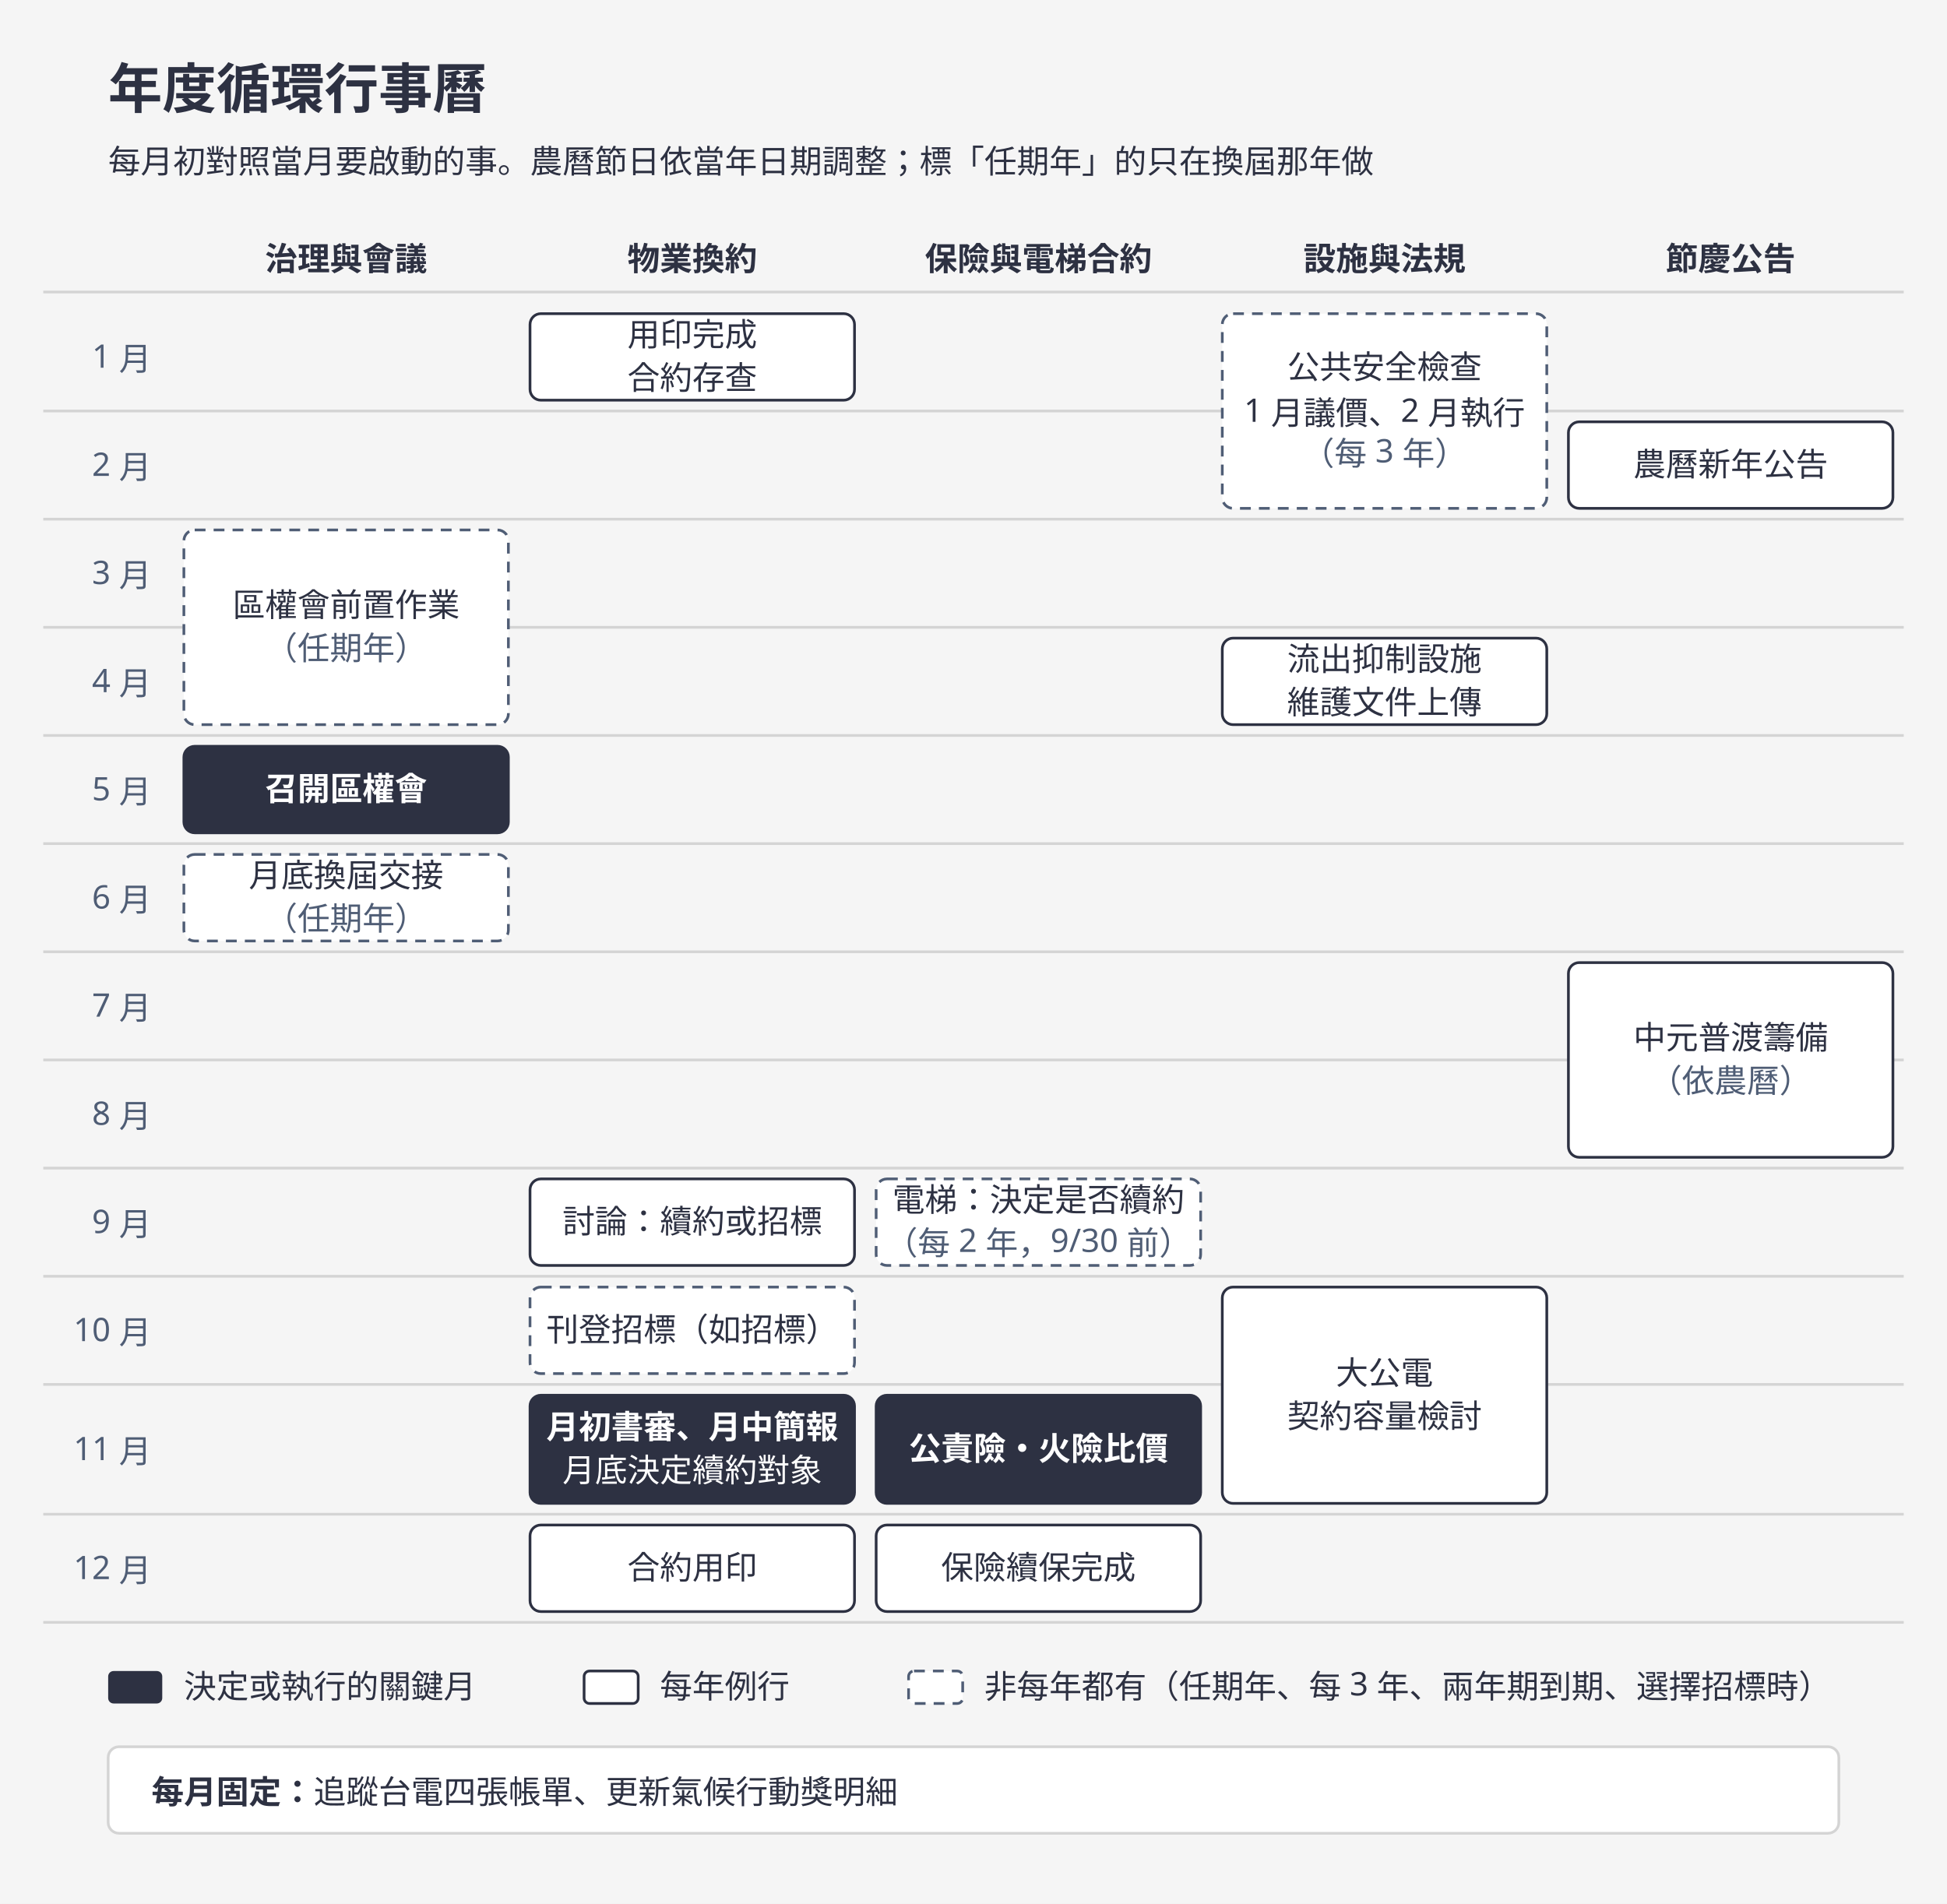
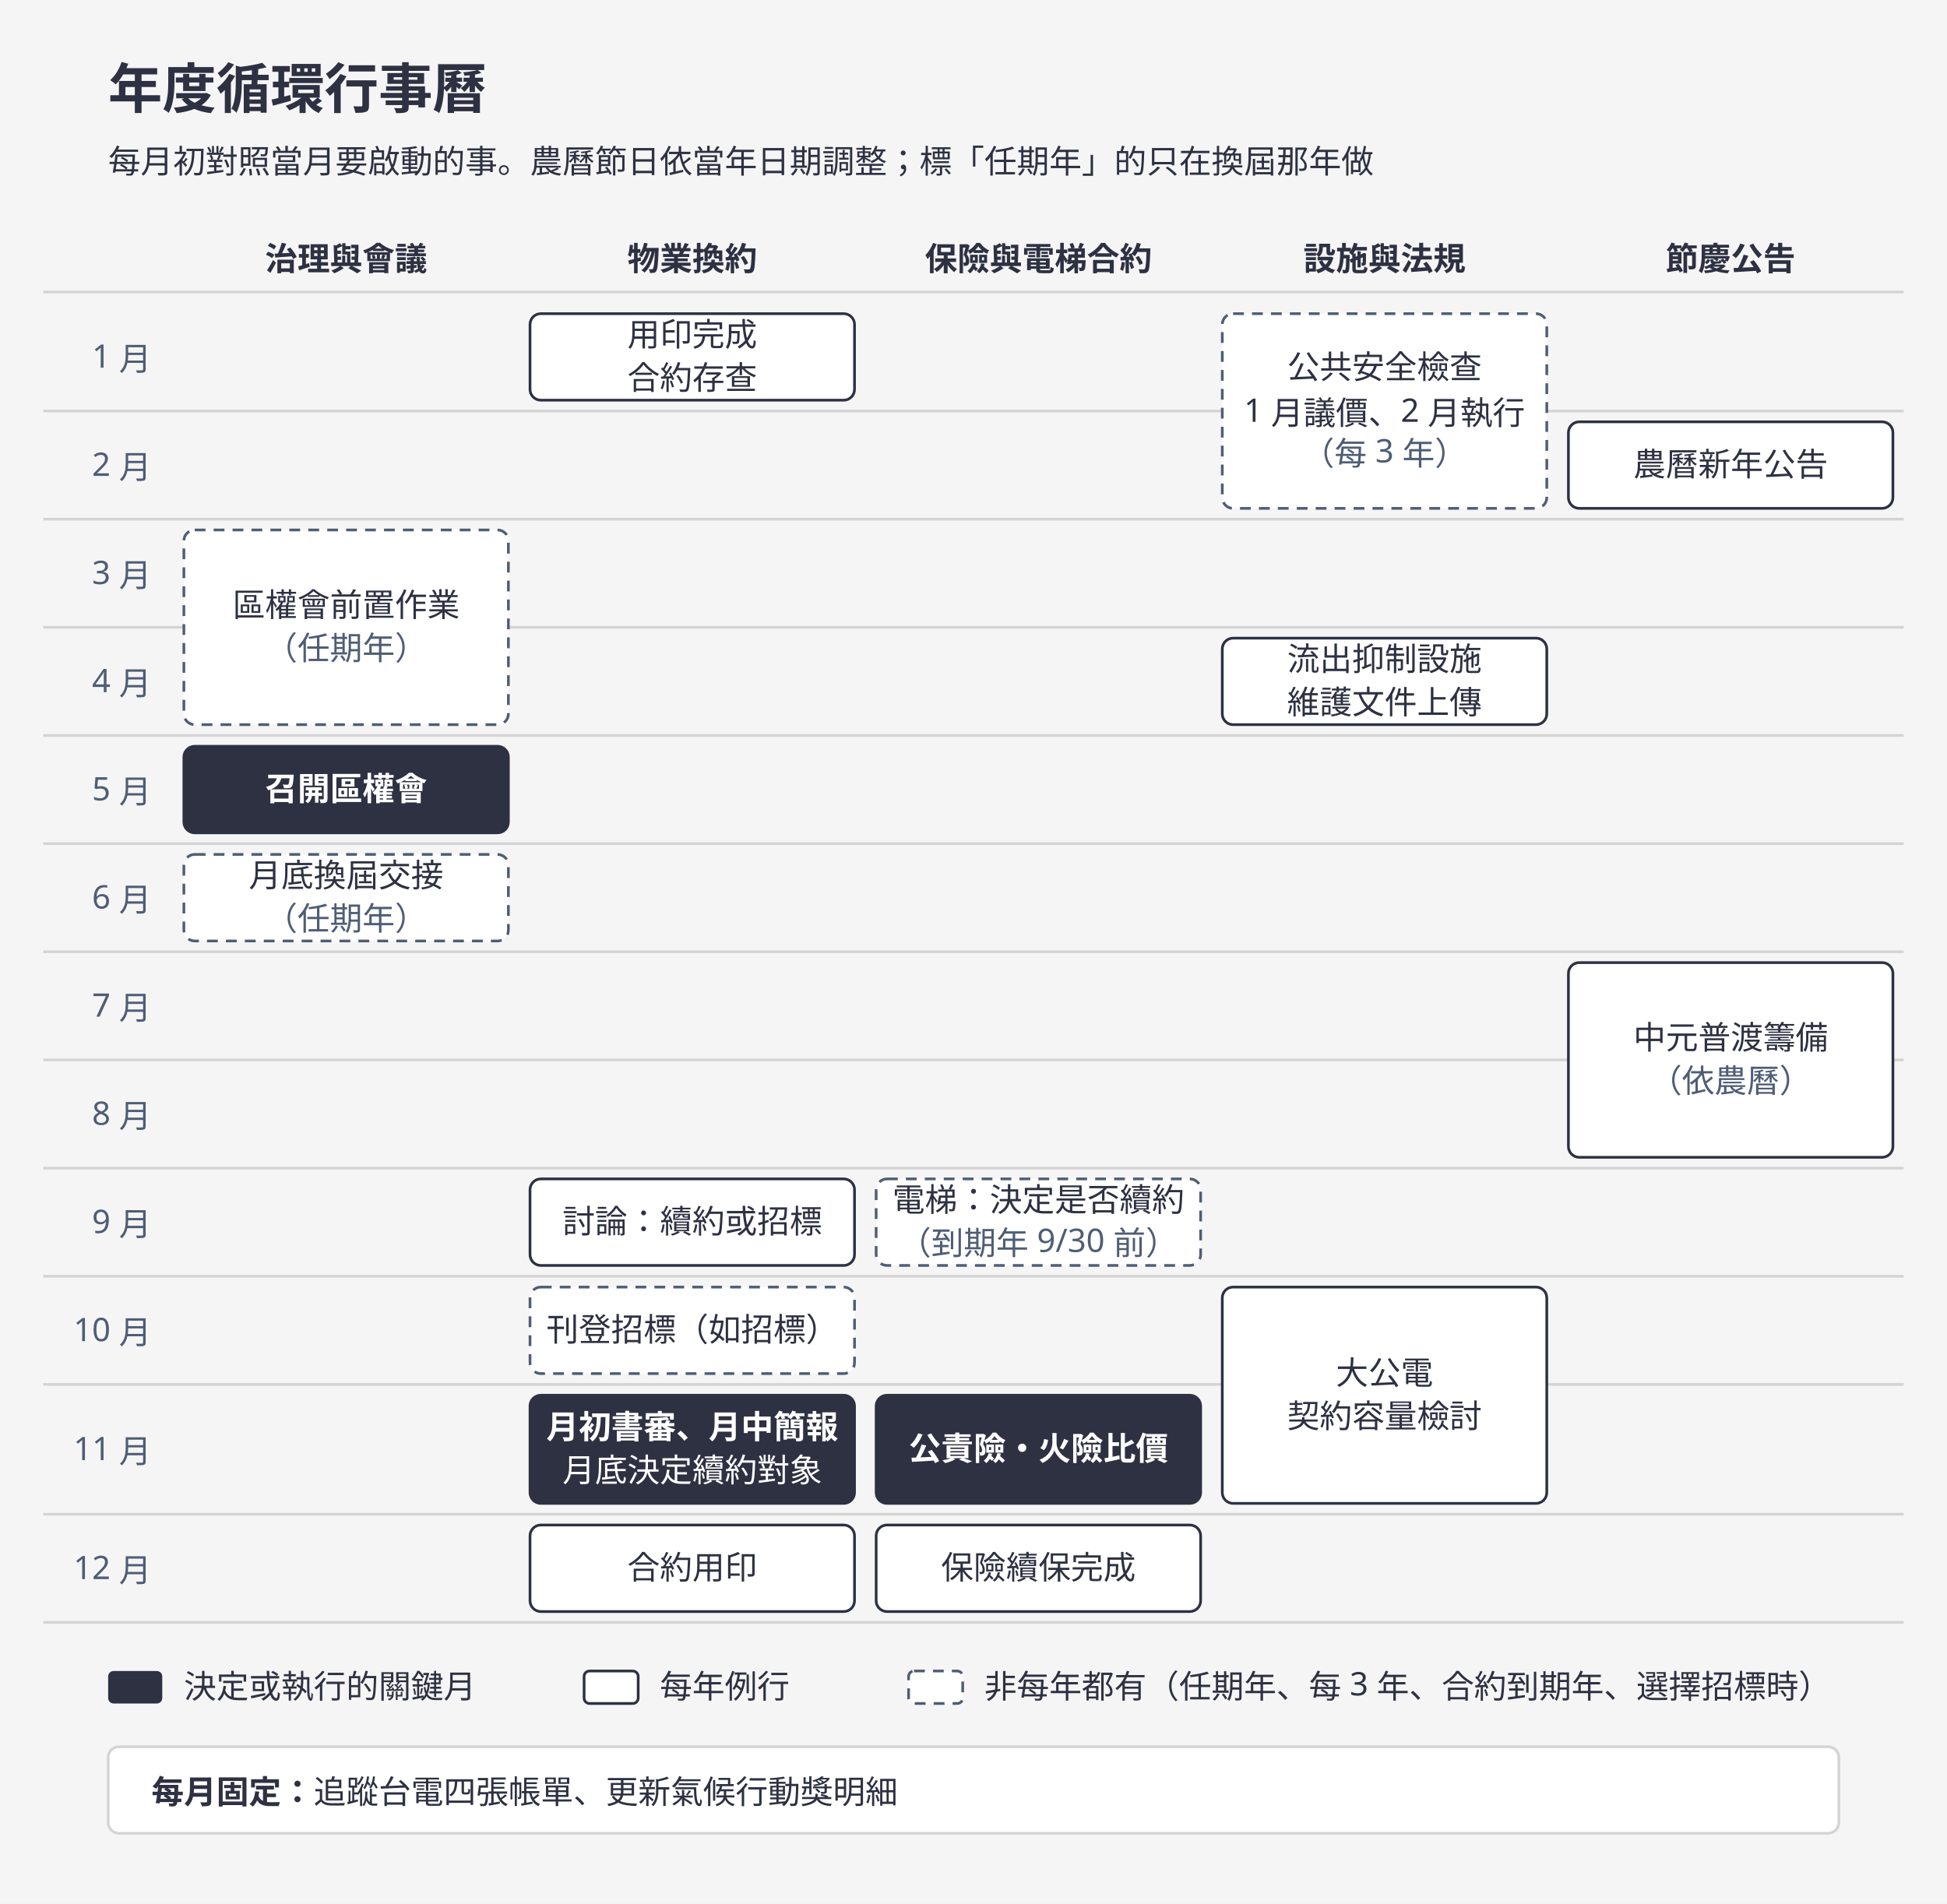
<svg xmlns="http://www.w3.org/2000/svg" viewBox="0 0 720 704" width="720" height="704" role="img" aria-labelledby="cal-title cal-desc" font-family="'Noto Sans TC','Microsoft JhengHei','PingFang TC',sans-serif">
  <rect width="720" height="704" fill="#f5f5f5" />
  <text x="40" y="40" fill="#2d3142" font-size="20" font-weight="700">年度循環行事曆</text>
  <text x="40" y="64" fill="#2d3142" font-size="12">每月初對照當月要啟動的事。農曆節日依當年日期調整；標「任期年」的只在換屆那年做</text>
  <text x="128" y="100" fill="#2d3142" font-size="12" font-weight="700" text-anchor="middle">治理與會議</text>
  <text x="256" y="100" fill="#2d3142" font-size="12" font-weight="700" text-anchor="middle">物業換約</text>
  <text x="384" y="100" fill="#2d3142" font-size="12" font-weight="700" text-anchor="middle">保險與電梯合約</text>
  <text x="512" y="100" fill="#2d3142" font-size="12" font-weight="700" text-anchor="middle">設施與法規</text>
  <text x="640" y="100" fill="#2d3142" font-size="12" font-weight="700" text-anchor="middle">節慶公告</text>
  <line x1="16" y1="108" x2="704" y2="108" stroke="#d4d4d4" stroke-width="1" />
  <line x1="16" y1="152" x2="704" y2="152" stroke="#d4d4d4" stroke-width="1" />
  <text x="56" y="136.0" fill="#4f5d75" font-size="12" text-anchor="end">1 月</text>
  <line x1="16" y1="192" x2="704" y2="192" stroke="#d4d4d4" stroke-width="1" />
  <text x="56" y="176.0" fill="#4f5d75" font-size="12" text-anchor="end">2 月</text>
  <line x1="16" y1="232" x2="704" y2="232" stroke="#d4d4d4" stroke-width="1" />
  <text x="56" y="216.0" fill="#4f5d75" font-size="12" text-anchor="end">3 月</text>
  <line x1="16" y1="272" x2="704" y2="272" stroke="#d4d4d4" stroke-width="1" />
  <text x="56" y="256.0" fill="#4f5d75" font-size="12" text-anchor="end">4 月</text>
  <line x1="16" y1="312" x2="704" y2="312" stroke="#d4d4d4" stroke-width="1" />
  <text x="56" y="296.0" fill="#4f5d75" font-size="12" text-anchor="end">5 月</text>
  <line x1="16" y1="352" x2="704" y2="352" stroke="#d4d4d4" stroke-width="1" />
  <text x="56" y="336.0" fill="#4f5d75" font-size="12" text-anchor="end">6 月</text>
  <line x1="16" y1="392" x2="704" y2="392" stroke="#d4d4d4" stroke-width="1" />
  <text x="56" y="376.0" fill="#4f5d75" font-size="12" text-anchor="end">7 月</text>
  <line x1="16" y1="432" x2="704" y2="432" stroke="#d4d4d4" stroke-width="1" />
  <text x="56" y="416.0" fill="#4f5d75" font-size="12" text-anchor="end">8 月</text>
  <line x1="16" y1="472" x2="704" y2="472" stroke="#d4d4d4" stroke-width="1" />
  <text x="56" y="456.0" fill="#4f5d75" font-size="12" text-anchor="end">9 月</text>
  <line x1="16" y1="512" x2="704" y2="512" stroke="#d4d4d4" stroke-width="1" />
  <text x="56" y="496.0" fill="#4f5d75" font-size="12" text-anchor="end">10 月</text>
  <line x1="16" y1="560" x2="704" y2="560" stroke="#d4d4d4" stroke-width="1" />
  <text x="56" y="540.0" fill="#4f5d75" font-size="12" text-anchor="end">11 月</text>
  <line x1="16" y1="600" x2="704" y2="600" stroke="#d4d4d4" stroke-width="1" />
  <text x="56" y="584.0" fill="#4f5d75" font-size="12" text-anchor="end">12 月</text>
  <rect x="68" y="196" width="120" height="72" rx="4" fill="#ffffff" stroke="#4f5d75" stroke-width="1" stroke-dasharray="4,3" />
  <text x="128" y="228.0" fill="#2d3142" font-size="12" text-anchor="middle">區權會前置作業</text>
  <text x="128" y="244.0" fill="#4f5d75" font-size="12" text-anchor="middle">（任期年）</text>
  <rect x="68" y="276" width="120" height="32" rx="4" fill="#2d3142" stroke="#2d3142" stroke-width="1" />
  <text x="128" y="296.0" fill="#ffffff" font-size="12" font-weight="700" text-anchor="middle">召開區權會</text>
  <rect x="68" y="316" width="120" height="32" rx="4" fill="#ffffff" stroke="#4f5d75" stroke-width="1" stroke-dasharray="4,3" />
  <text x="128" y="328.0" fill="#2d3142" font-size="12" text-anchor="middle">月底換屆交接</text>
  <text x="128" y="344.0" fill="#4f5d75" font-size="12" text-anchor="middle">（任期年）</text>
  <rect x="196" y="116" width="120" height="32" rx="4" fill="#ffffff" stroke="#2d3142" stroke-width="1" />
  <text x="256" y="128.0" fill="#2d3142" font-size="12" text-anchor="middle">用印完成</text>
  <text x="256" y="144.0" fill="#2d3142" font-size="12" text-anchor="middle">合約存查</text>
  <rect x="196" y="436" width="120" height="32" rx="4" fill="#ffffff" stroke="#2d3142" stroke-width="1" />
  <text x="256" y="456.0" fill="#2d3142" font-size="12" text-anchor="middle">討論：續約或招標</text>
  <rect x="196" y="476" width="120" height="32" rx="4" fill="#ffffff" stroke="#4f5d75" stroke-width="1" stroke-dasharray="4,3" />
  <text x="256" y="496.0" fill="#2d3142" font-size="12" text-anchor="middle">刊登招標（如招標）</text>
  <rect x="196" y="516" width="120" height="40" rx="4" fill="#2d3142" stroke="#2d3142" stroke-width="1" />
  <text x="256" y="532.0" fill="#ffffff" font-size="12" font-weight="700" text-anchor="middle">月初書審、月中簡報</text>
  <text x="256" y="548.0" fill="#ffffff" font-size="12" text-anchor="middle">月底決定續約對象</text>
  <rect x="196" y="564" width="120" height="32" rx="4" fill="#ffffff" stroke="#2d3142" stroke-width="1" />
  <text x="256" y="584.0" fill="#2d3142" font-size="12" text-anchor="middle">合約用印</text>
  <rect x="324" y="436" width="120" height="32" rx="4" fill="#ffffff" stroke="#4f5d75" stroke-width="1" stroke-dasharray="4,3" />
  <text x="384" y="448.0" fill="#2d3142" font-size="12" text-anchor="middle">電梯：決定是否續約</text>
-   <text x="384" y="464.0" fill="#4f5d75" font-size="12" text-anchor="middle">（每 2 年，9/30 前）</text>
+   <text x="384" y="464.0" fill="#4f5d75" font-size="12" text-anchor="middle">（到期年 9/30 前）</text>
  <rect x="324" y="516" width="120" height="40" rx="4" fill="#2d3142" stroke="#2d3142" stroke-width="1" />
  <text x="384" y="540.0" fill="#ffffff" font-size="12" font-weight="700" text-anchor="middle">公責險・火險比價</text>
  <rect x="324" y="564" width="120" height="32" rx="4" fill="#ffffff" stroke="#2d3142" stroke-width="1" />
  <text x="384" y="584.0" fill="#2d3142" font-size="12" text-anchor="middle">保險續保完成</text>
  <rect x="452" y="116" width="120" height="72" rx="4" fill="#ffffff" stroke="#4f5d75" stroke-width="1" stroke-dasharray="4,3" />
  <text x="512" y="140.0" fill="#2d3142" font-size="12" text-anchor="middle">公共安全檢查</text>
  <text x="512" y="156.0" fill="#2d3142" font-size="12" text-anchor="middle">1 月議價、2 月執行</text>
  <text x="512" y="172.0" fill="#4f5d75" font-size="12" text-anchor="middle">（每 3 年）</text>
  <rect x="452" y="236" width="120" height="32" rx="4" fill="#ffffff" stroke="#2d3142" stroke-width="1" />
  <text x="512" y="248.0" fill="#2d3142" font-size="12" text-anchor="middle">流出抑制設施</text>
  <text x="512" y="264.0" fill="#2d3142" font-size="12" text-anchor="middle">維護文件上傳</text>
  <rect x="452" y="476" width="120" height="80" rx="4" fill="#ffffff" stroke="#2d3142" stroke-width="1" />
  <text x="512" y="512.0" fill="#2d3142" font-size="12" text-anchor="middle">大公電</text>
  <text x="512" y="528.0" fill="#2d3142" font-size="12" text-anchor="middle">契約容量檢討</text>
  <rect x="580" y="156" width="120" height="32" rx="4" fill="#ffffff" stroke="#2d3142" stroke-width="1" />
  <text x="640" y="176.0" fill="#2d3142" font-size="12" text-anchor="middle">農曆新年公告</text>
  <rect x="580" y="356" width="120" height="72" rx="4" fill="#ffffff" stroke="#2d3142" stroke-width="1" />
  <text x="640" y="388.0" fill="#2d3142" font-size="12" text-anchor="middle">中元普渡籌備</text>
  <text x="640" y="404.0" fill="#4f5d75" font-size="12" text-anchor="middle">（依農曆）</text>
  <rect x="40" y="618" width="20" height="12" rx="2" fill="#2d3142" />
  <text x="68" y="628" fill="#2d3142" font-size="12">決定或執行的關鍵月</text>
  <rect x="216" y="618" width="20" height="12" rx="2" fill="#ffffff" stroke="#2d3142" />
  <text x="244" y="628" fill="#2d3142" font-size="12">每年例行</text>
  <rect x="336" y="618" width="20" height="12" rx="2" fill="#ffffff" stroke="#4f5d75" stroke-dasharray="4,3" />
-   <text x="364" y="628" fill="#2d3142" font-size="12">非每年都有（任期年、每 3 年、兩年期到期、選擇招標時）</text>
+   <text x="364" y="628" fill="#2d3142" font-size="12">非每年都有（任期年、每 3 年、合約到期年、選擇招標時）</text>
  <rect x="40" y="646" width="640" height="32" rx="4" fill="#ffffff" stroke="#d4d4d4" />
  <text x="56" y="667" fill="#2d3142" font-size="12">
    <tspan font-weight="700">每月固定：</tspan>追蹤台電四張帳單、更新氣候行動獎明細</text>
</svg>
